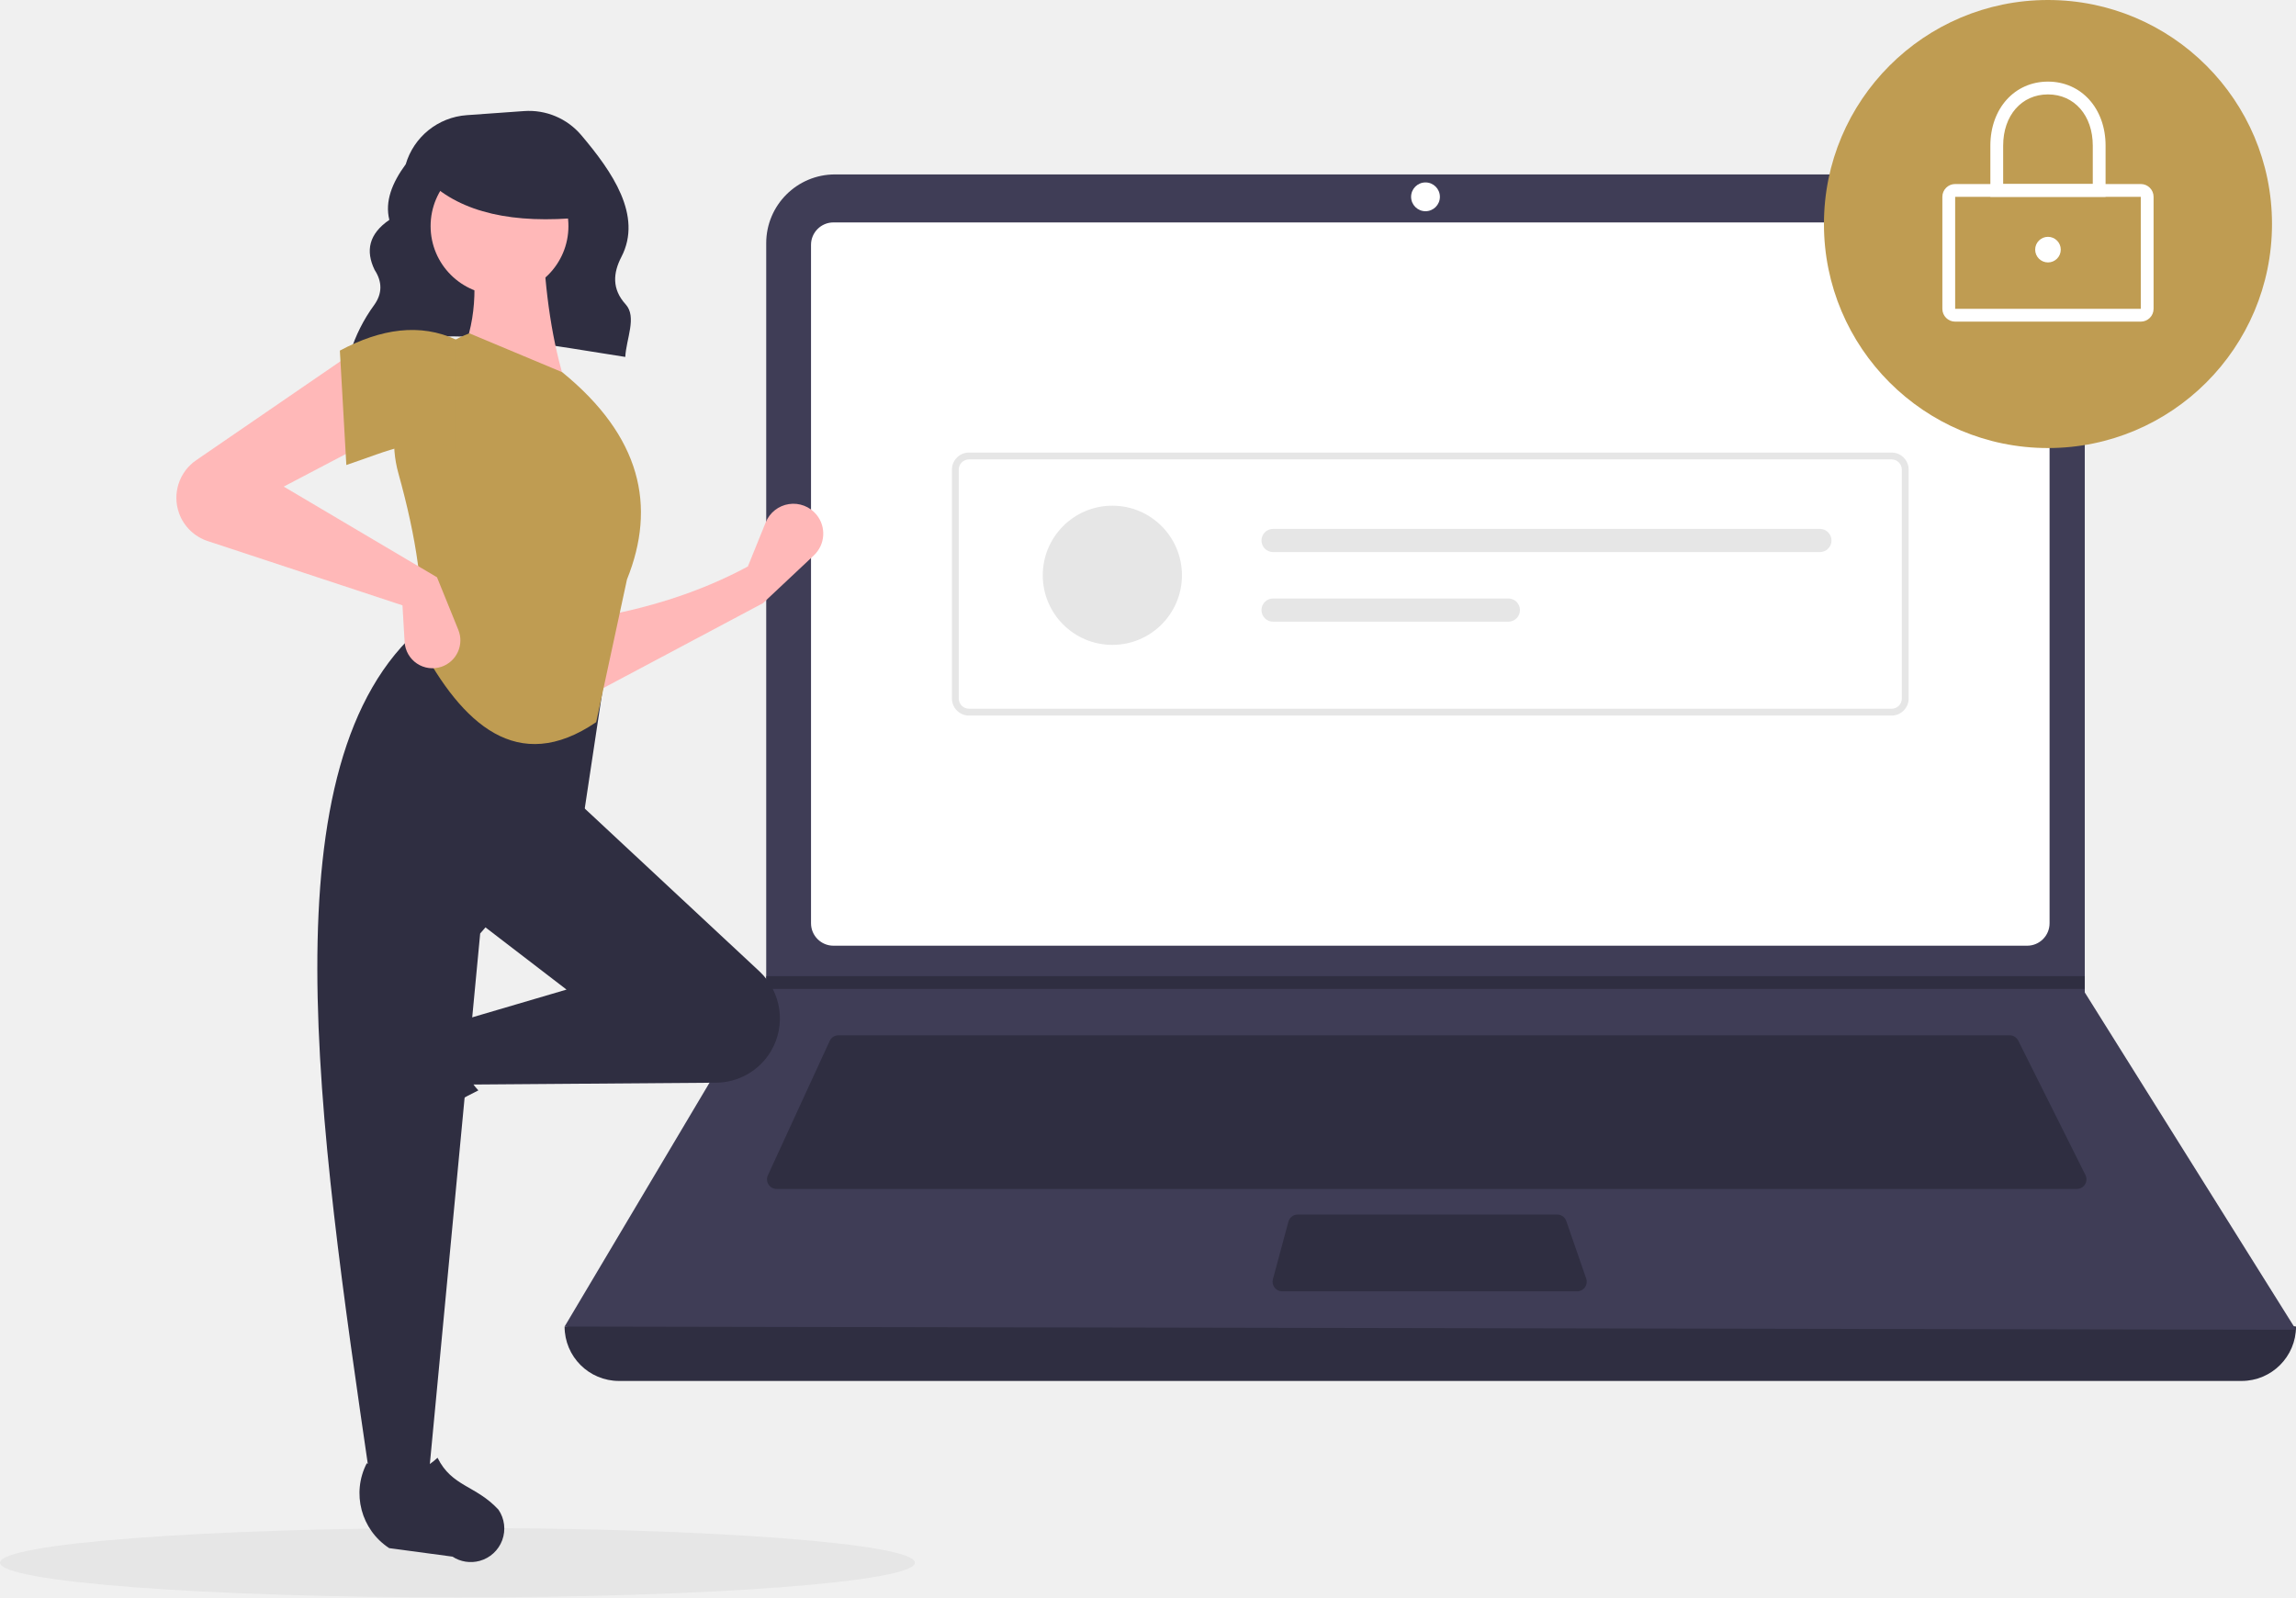
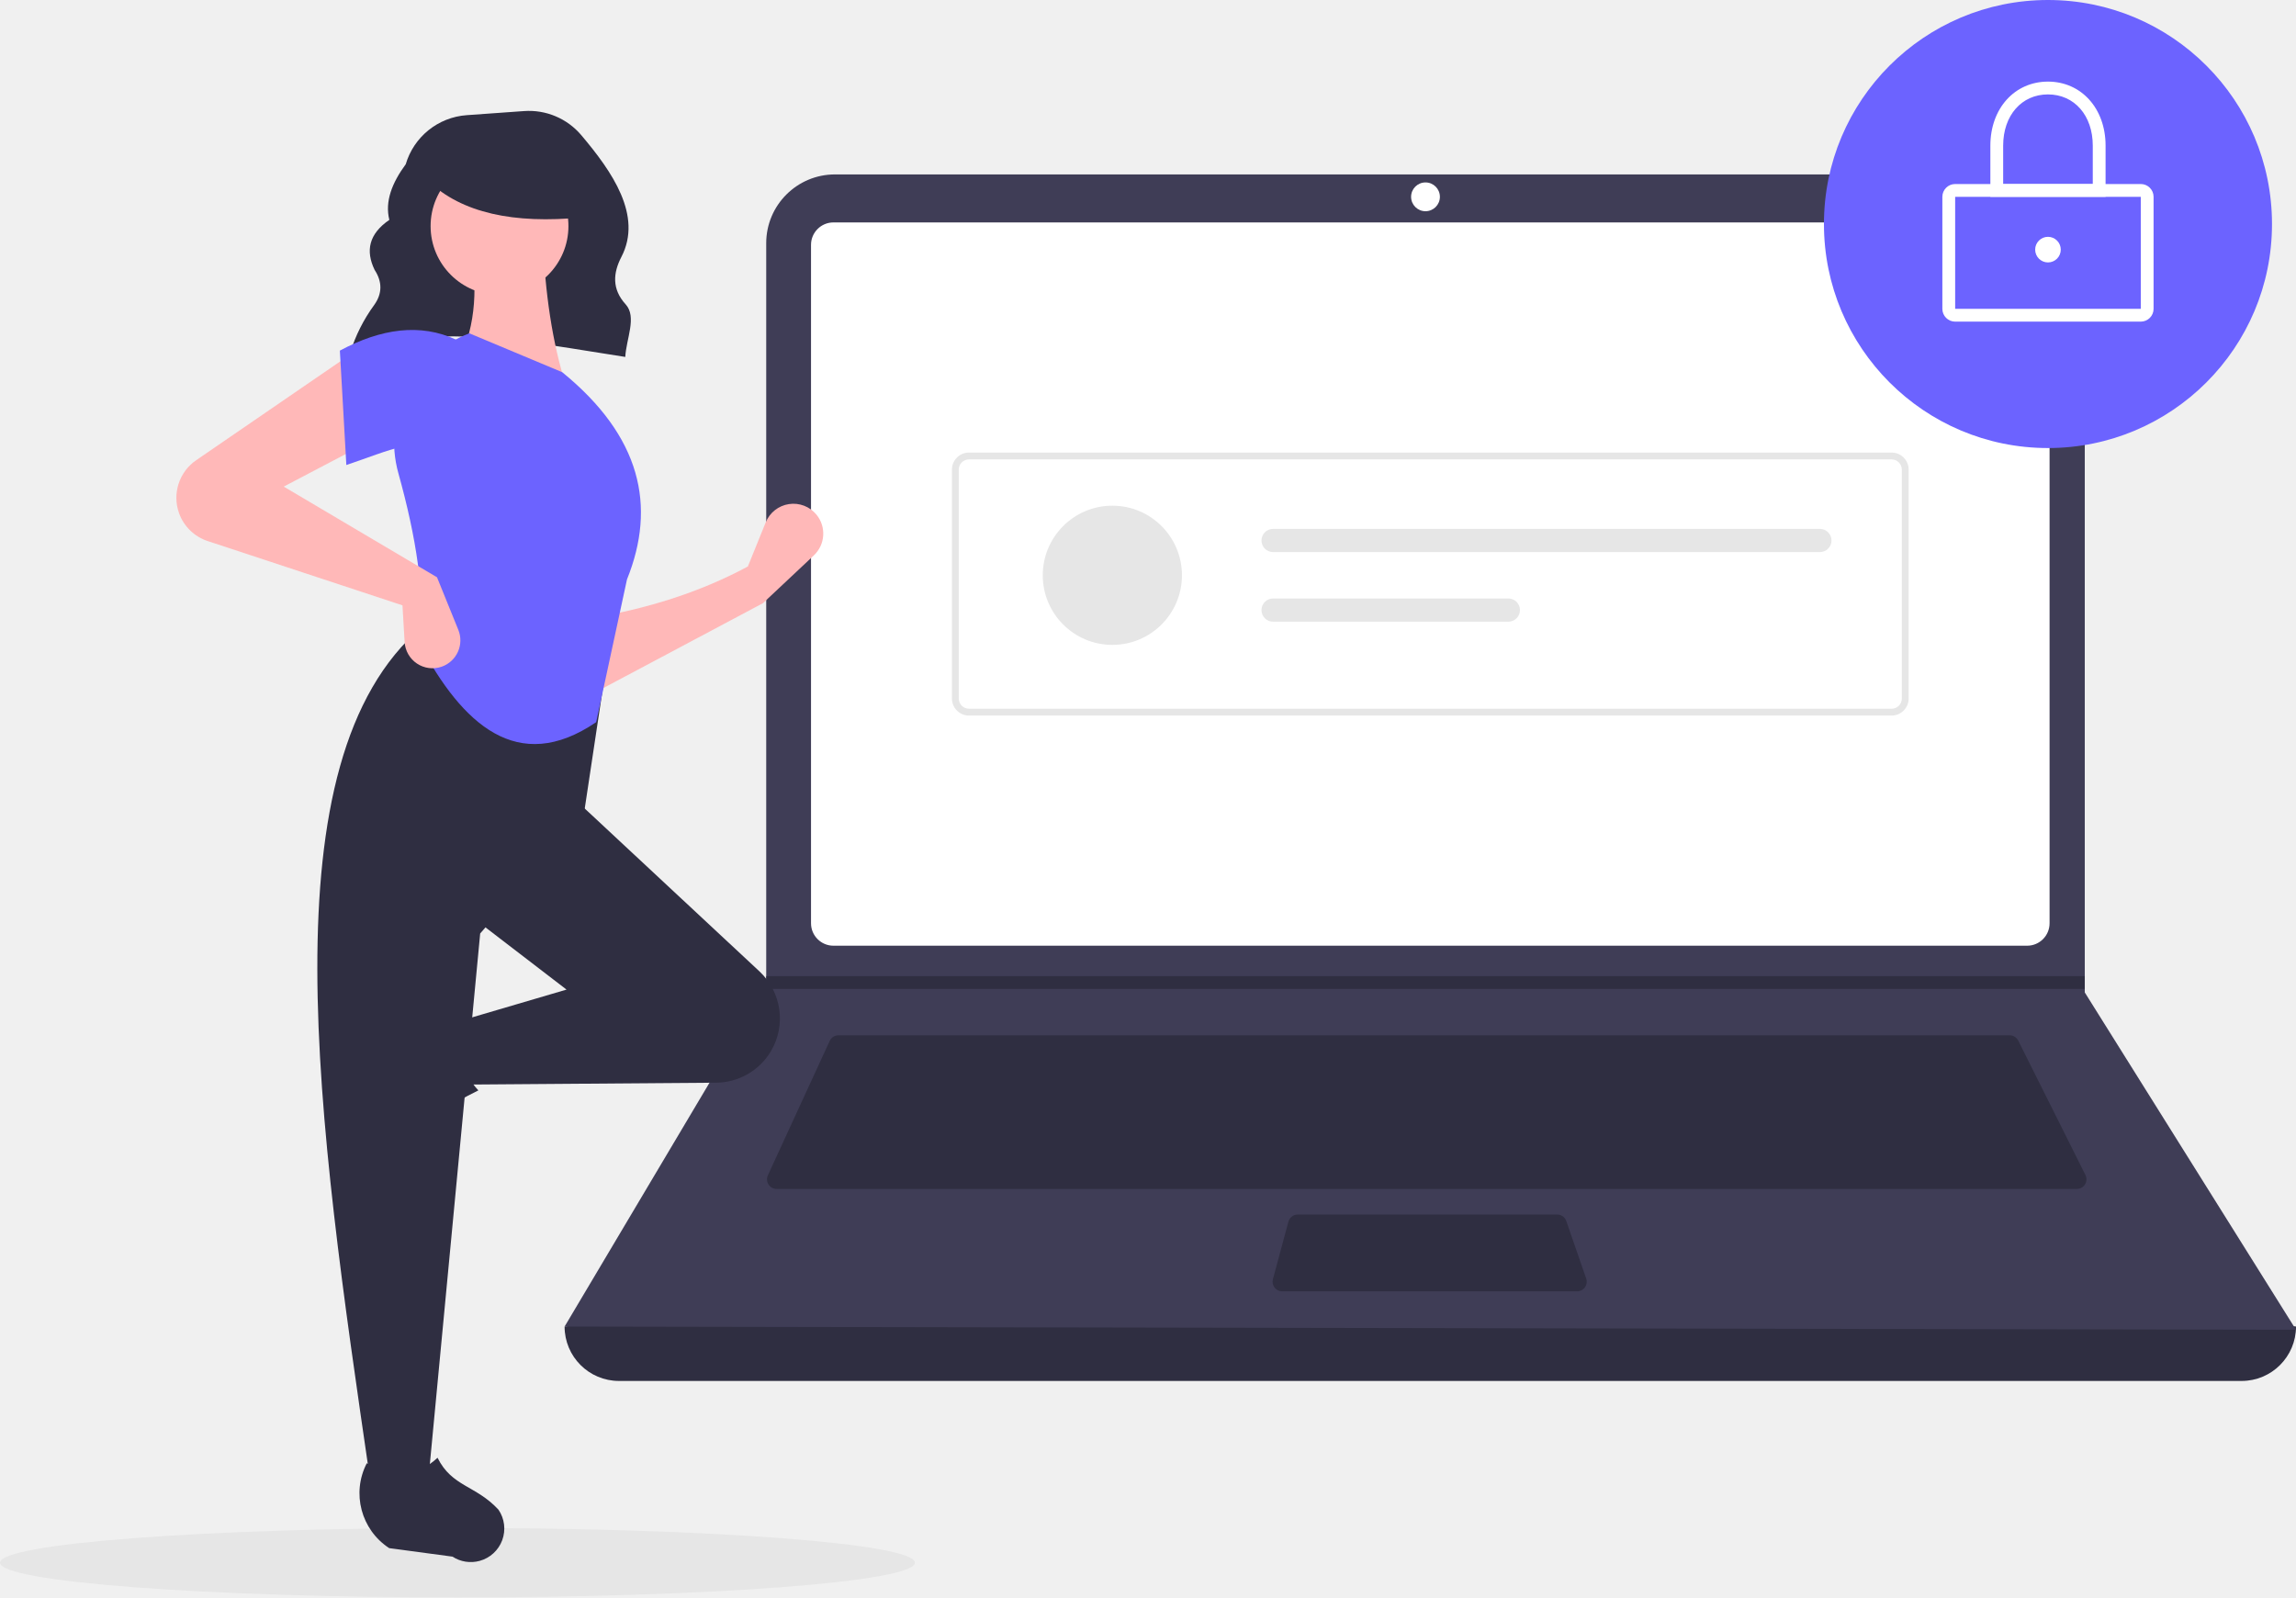
<svg xmlns="http://www.w3.org/2000/svg" data-name="Layer 1" width="793" height="551.732" viewBox="0 0 793 551.732">
  <ellipse cx="158" cy="539.732" rx="158" ry="12" fill="#e6e6e6" />
  <path d="M324.272,296.554c27.497-11.695,61.744-4.285,95.191.858.311-6.228,4.084-13.808.132-18.153-4.801-5.279-4.359-10.825-1.47-16.404,7.388-14.265-3.197-29.444-13.884-42.065a23.669,23.669,0,0,0-19.755-8.292l-19.797,1.414A23.709,23.709,0,0,0,343.635,230.859v0c-4.727,6.429-7.257,12.841-5.664,19.219-7.081,4.839-8.27,10.68-5.089,17.264,2.698,4.146,2.669,8.182-.123,12.106a55.891,55.891,0,0,0-8.31,16.506Z" transform="translate(-203.5 -174.1342)" fill="#2f2e41" />
  <path d="M977.709,651.097H417.291A18.791,18.791,0,0,1,398.5,632.306h0q304.727-35.415,598,0h0A18.791,18.791,0,0,1,977.709,651.097Z" transform="translate(-203.5 -174.1342)" fill="#2f2e41" />
  <path d="M996.5,633.412l-598-1.105,69.306-116.616.332-.553V258.131a23.752,23.752,0,0,1,23.754-23.754H899.792a23.752,23.752,0,0,1,23.754,23.754V516.906Z" transform="translate(-203.5 -174.1342)" fill="#3f3d56" />
  <path d="M491.35,250.957a7.746,7.746,0,0,0-7.738,7.738V493.031a7.747,7.747,0,0,0,7.738,7.738H903.65a7.747,7.747,0,0,0,7.738-7.738V258.694a7.747,7.747,0,0,0-7.738-7.738Z" transform="translate(-203.5 -174.1342)" fill="#fff" />
  <path d="M493.078,531.718a3.325,3.325,0,0,0-3.013,1.93l-21.355,46.425a3.316,3.316,0,0,0,3.012,4.702H920.814a3.316,3.316,0,0,0,2.965-4.799L900.567,533.551a3.299,3.299,0,0,0-2.965-1.833Z" transform="translate(-203.5 -174.1342)" fill="#2f2e41" />
  <circle cx="492.342" cy="67.98" r="4.974" fill="#fff" />
  <path d="M651.7,593.619a3.321,3.321,0,0,0-3.202,2.454l-5.357,19.896a3.316,3.316,0,0,0,3.202,4.179h101.874a3.315,3.315,0,0,0,3.133-4.401l-6.887-19.896a3.318,3.318,0,0,0-3.134-2.231Z" transform="translate(-203.5 -174.1342)" fill="#2f2e41" />
  <polygon points="720.046 337.135 720.046 341.556 264.306 341.556 264.649 341.004 264.649 337.135 720.046 337.135" fill="#2f2e41" />
-   <circle cx="707.335" cy="77.375" r="77.375" fill="#bf9c52" />
+   <circle cx="707.335" cy="77.375" r="77.375" fill="#6c63ff" />
  <path d="M942.89,285.223H878.779a4.426,4.426,0,0,1-4.421-4.421V242.114a4.426,4.426,0,0,1,4.421-4.421H942.89a4.426,4.426,0,0,1,4.421,4.421v38.688A4.426,4.426,0,0,1,942.89,285.223Zm-64.111-43.109v38.688h64.114L942.89,242.114Z" transform="translate(-203.5 -174.1342)" fill="#fff" />
  <path d="M930.731,242.114h-39.793V224.428c0-12.81,8.368-22.107,19.896-22.107s19.896,9.297,19.896,22.107Zm-35.372-4.421h30.95V224.428c0-10.413-6.363-17.686-15.475-17.686s-15.475,7.273-15.475,17.686Z" transform="translate(-203.5 -174.1342)" fill="#fff" />
  <circle cx="707.335" cy="86.218" r="4.421" fill="#fff" />
  <path d="M856.82,421.284H538.18a5.908,5.908,0,0,1-5.901-5.901V336.342a5.908,5.908,0,0,1,5.901-5.901H856.82a5.908,5.908,0,0,1,5.901,5.901V415.383A5.908,5.908,0,0,1,856.82,421.284Zm-318.64-88.482a3.544,3.544,0,0,0-3.54,3.54V415.383a3.544,3.544,0,0,0,3.54,3.54H856.82a3.544,3.544,0,0,0,3.54-3.54V336.342a3.544,3.544,0,0,0-3.54-3.54Z" transform="translate(-203.5 -174.1342)" fill="#e6e6e6" />
  <circle cx="384.19" cy="198.695" r="24.036" fill="#e6e6e6" />
  <path d="M643.203,356.805a4.006,4.006,0,1,0,0,8.012H832.061a4.006,4.006,0,0,0,0-8.012Z" transform="translate(-203.5 -174.1342)" fill="#e6e6e6" />
  <path d="M643.203,380.842a4.006,4.006,0,1,0,0,8.012H724.469a4.006,4.006,0,1,0,0-8.012Z" transform="translate(-203.5 -174.1342)" fill="#e6e6e6" />
  <path d="M467.022,382.462,408.119,413.778l-.746-26.096c19.226-3.209,37.517-8.797,54.429-17.895l6.16-15.22a10.318,10.318,0,0,1,17.536-2.678l0,0a10.318,10.318,0,0,1-.908,14.069Z" transform="translate(-203.5 -174.1342)" fill="#ffb8b8" />
  <path d="M323.098,563.267v0a11.574,11.574,0,0,1,1.469-9.363l12.939-19.858a22.612,22.612,0,0,1,29.335-7.739h0c-5.438,9.256-4.68,17.377,1.878,24.434a117.631,117.631,0,0,0-27.936,19.045A11.574,11.574,0,0,1,323.098,563.267Z" transform="translate(-203.5 -174.1342)" fill="#2f2e41" />
  <path d="M469.705,537.303l0,0a22.203,22.203,0,0,1-18.871,10.779l-85.96.651-3.728-21.623,38.026-11.184-32.061-24.605L402.154,450.313l63.65,59.324A22.203,22.203,0,0,1,469.705,537.303Z" transform="translate(-203.5 -174.1342)" fill="#2f2e41" />
  <path d="M351.453,685.179H331.321c-18.075-123.898-36.474-248.142,17.895-294.515l64.122,10.439L405.136,455.532l-35.789,41.008Z" transform="translate(-203.5 -174.1342)" fill="#2f2e41" />
  <path d="M369.149,713.246h0a11.574,11.574,0,0,1-9.363-1.469l-21.859-2.938a22.612,22.612,0,0,1-7.741-29.335v0c9.257,5.437,17.377,4.679,24.434-1.879,4.986,10.067,13.201,9.453,21.047,17.935A11.574,11.574,0,0,1,369.149,713.246Z" transform="translate(-203.5 -174.1342)" fill="#2f2e41" />
  <path d="M399.172,307.902l-37.28-8.947c6.192-12.674,6.702-26.776,3.728-41.754l25.351-.746C391.764,275.08,394.167,292.481,399.172,307.902Z" transform="translate(-203.5 -174.1342)" fill="#ffb8b8" />
-   <path d="M409.418,423.552c-27.139,18.493-46.314.633-60.947-26.923,2.033-16.862-1.259-37.041-7.357-58.966a40.138,40.138,0,0,1,24.506-48.401h0l32.061,13.421c27.224,22.19,32.582,46.227,22.368,71.578Z" transform="translate(-203.5 -174.1342)" fill="#bf9c52" />
+   <path d="M409.418,423.552c-27.139,18.493-46.314.633-60.947-26.923,2.033-16.862-1.259-37.041-7.357-58.966a40.138,40.138,0,0,1,24.506-48.401h0l32.061,13.421c27.224,22.19,32.582,46.227,22.368,71.578Z" transform="translate(-203.5 -174.1342)" fill="#6c63ff" />
  <path d="M331.321,326.542,301.497,342.2l52.938,31.316,7.366,18.17a9.637,9.637,0,0,1-5.789,12.731h0a9.637,9.637,0,0,1-12.762-8.544l-.745-12.663-67.284-22.204a15.733,15.733,0,0,1-9.873-9.611v0a15.733,15.733,0,0,1,5.903-18.303l54.105-37.118Z" transform="translate(-203.5 -174.1342)" fill="#ffb8b8" />
-   <path d="M361.146,329.524c-12.439-5.451-23.749.47-38.026,5.219l-2.237-39.517c14.176-7.556,27.692-9.593,40.263-3.728Z" transform="translate(-203.5 -174.1342)" fill="#bf9c52" />
+   <path d="M361.146,329.524c-12.439-5.451-23.749.47-38.026,5.219l-2.237-39.517c14.176-7.556,27.692-9.593,40.263-3.728Z" transform="translate(-203.5 -174.1342)" fill="#6c63ff" />
  <circle cx="172.525" cy="78.093" r="23.802" fill="#ffb8b8" />
  <path d="M404.5,249.224c-23.566,2.308-41.523-1.546-53-12.52v-8.838h51Z" transform="translate(-203.5 -174.1342)" fill="#2f2e41" />
</svg>
